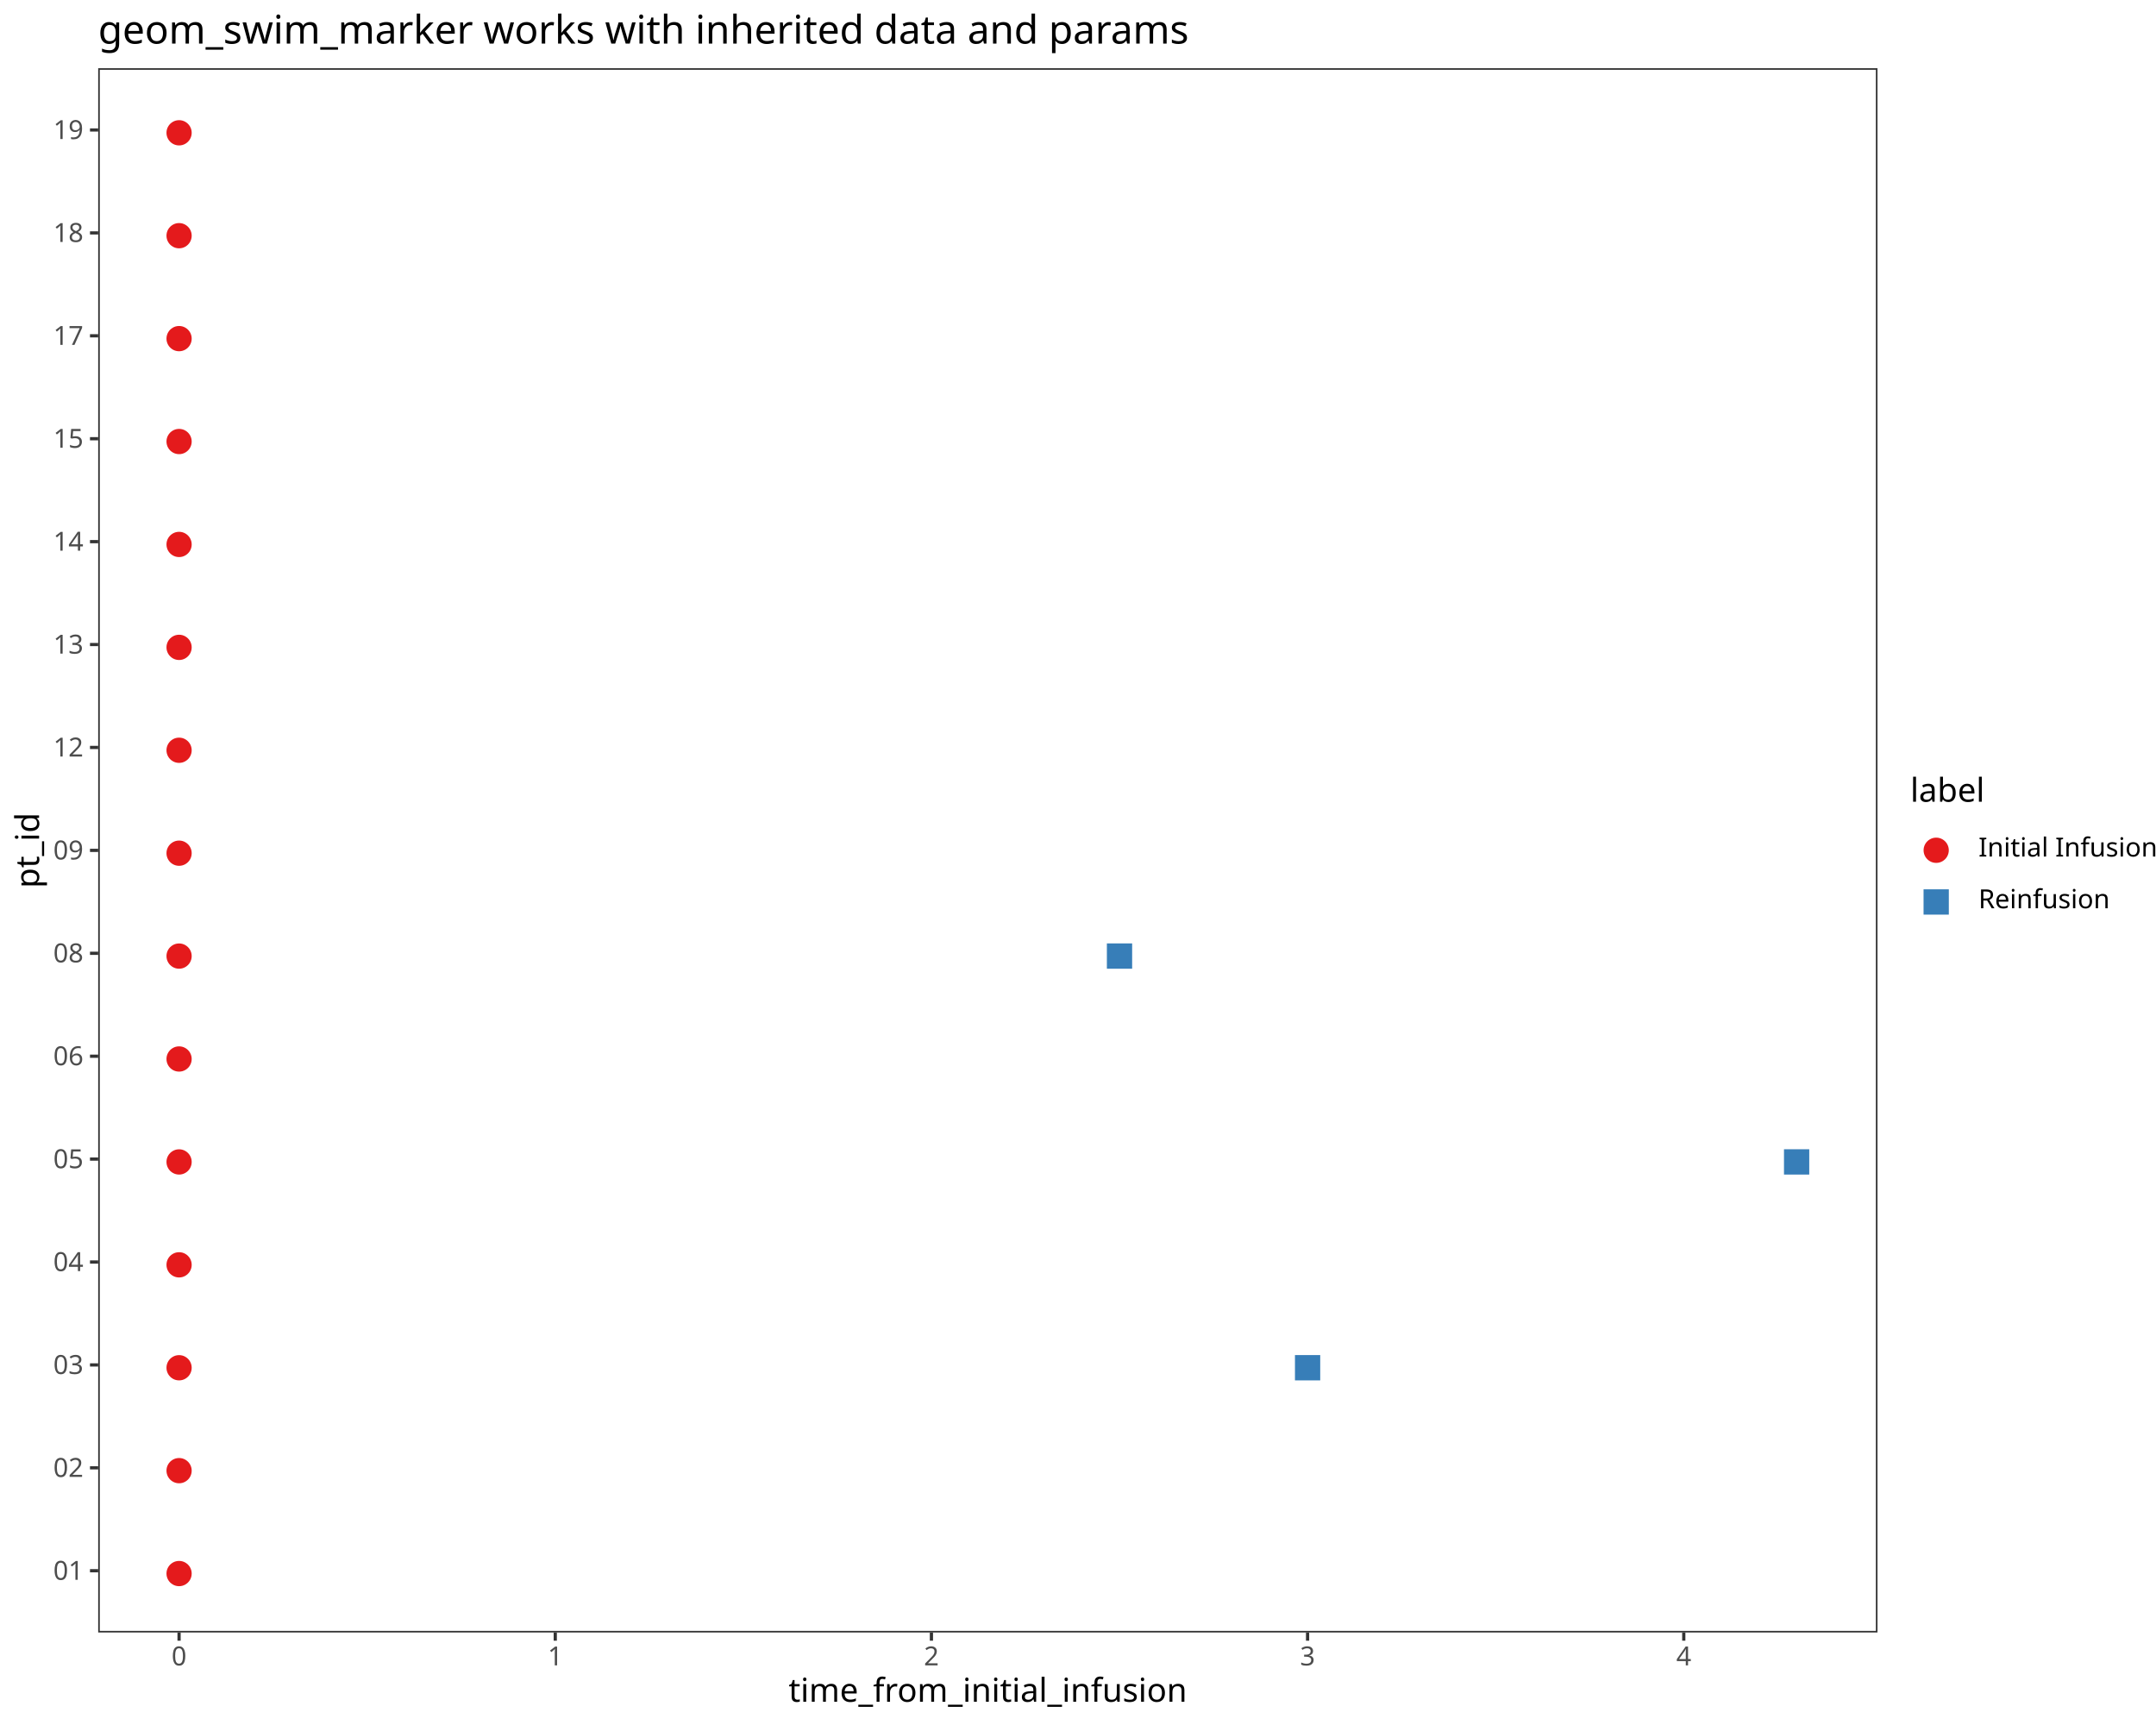
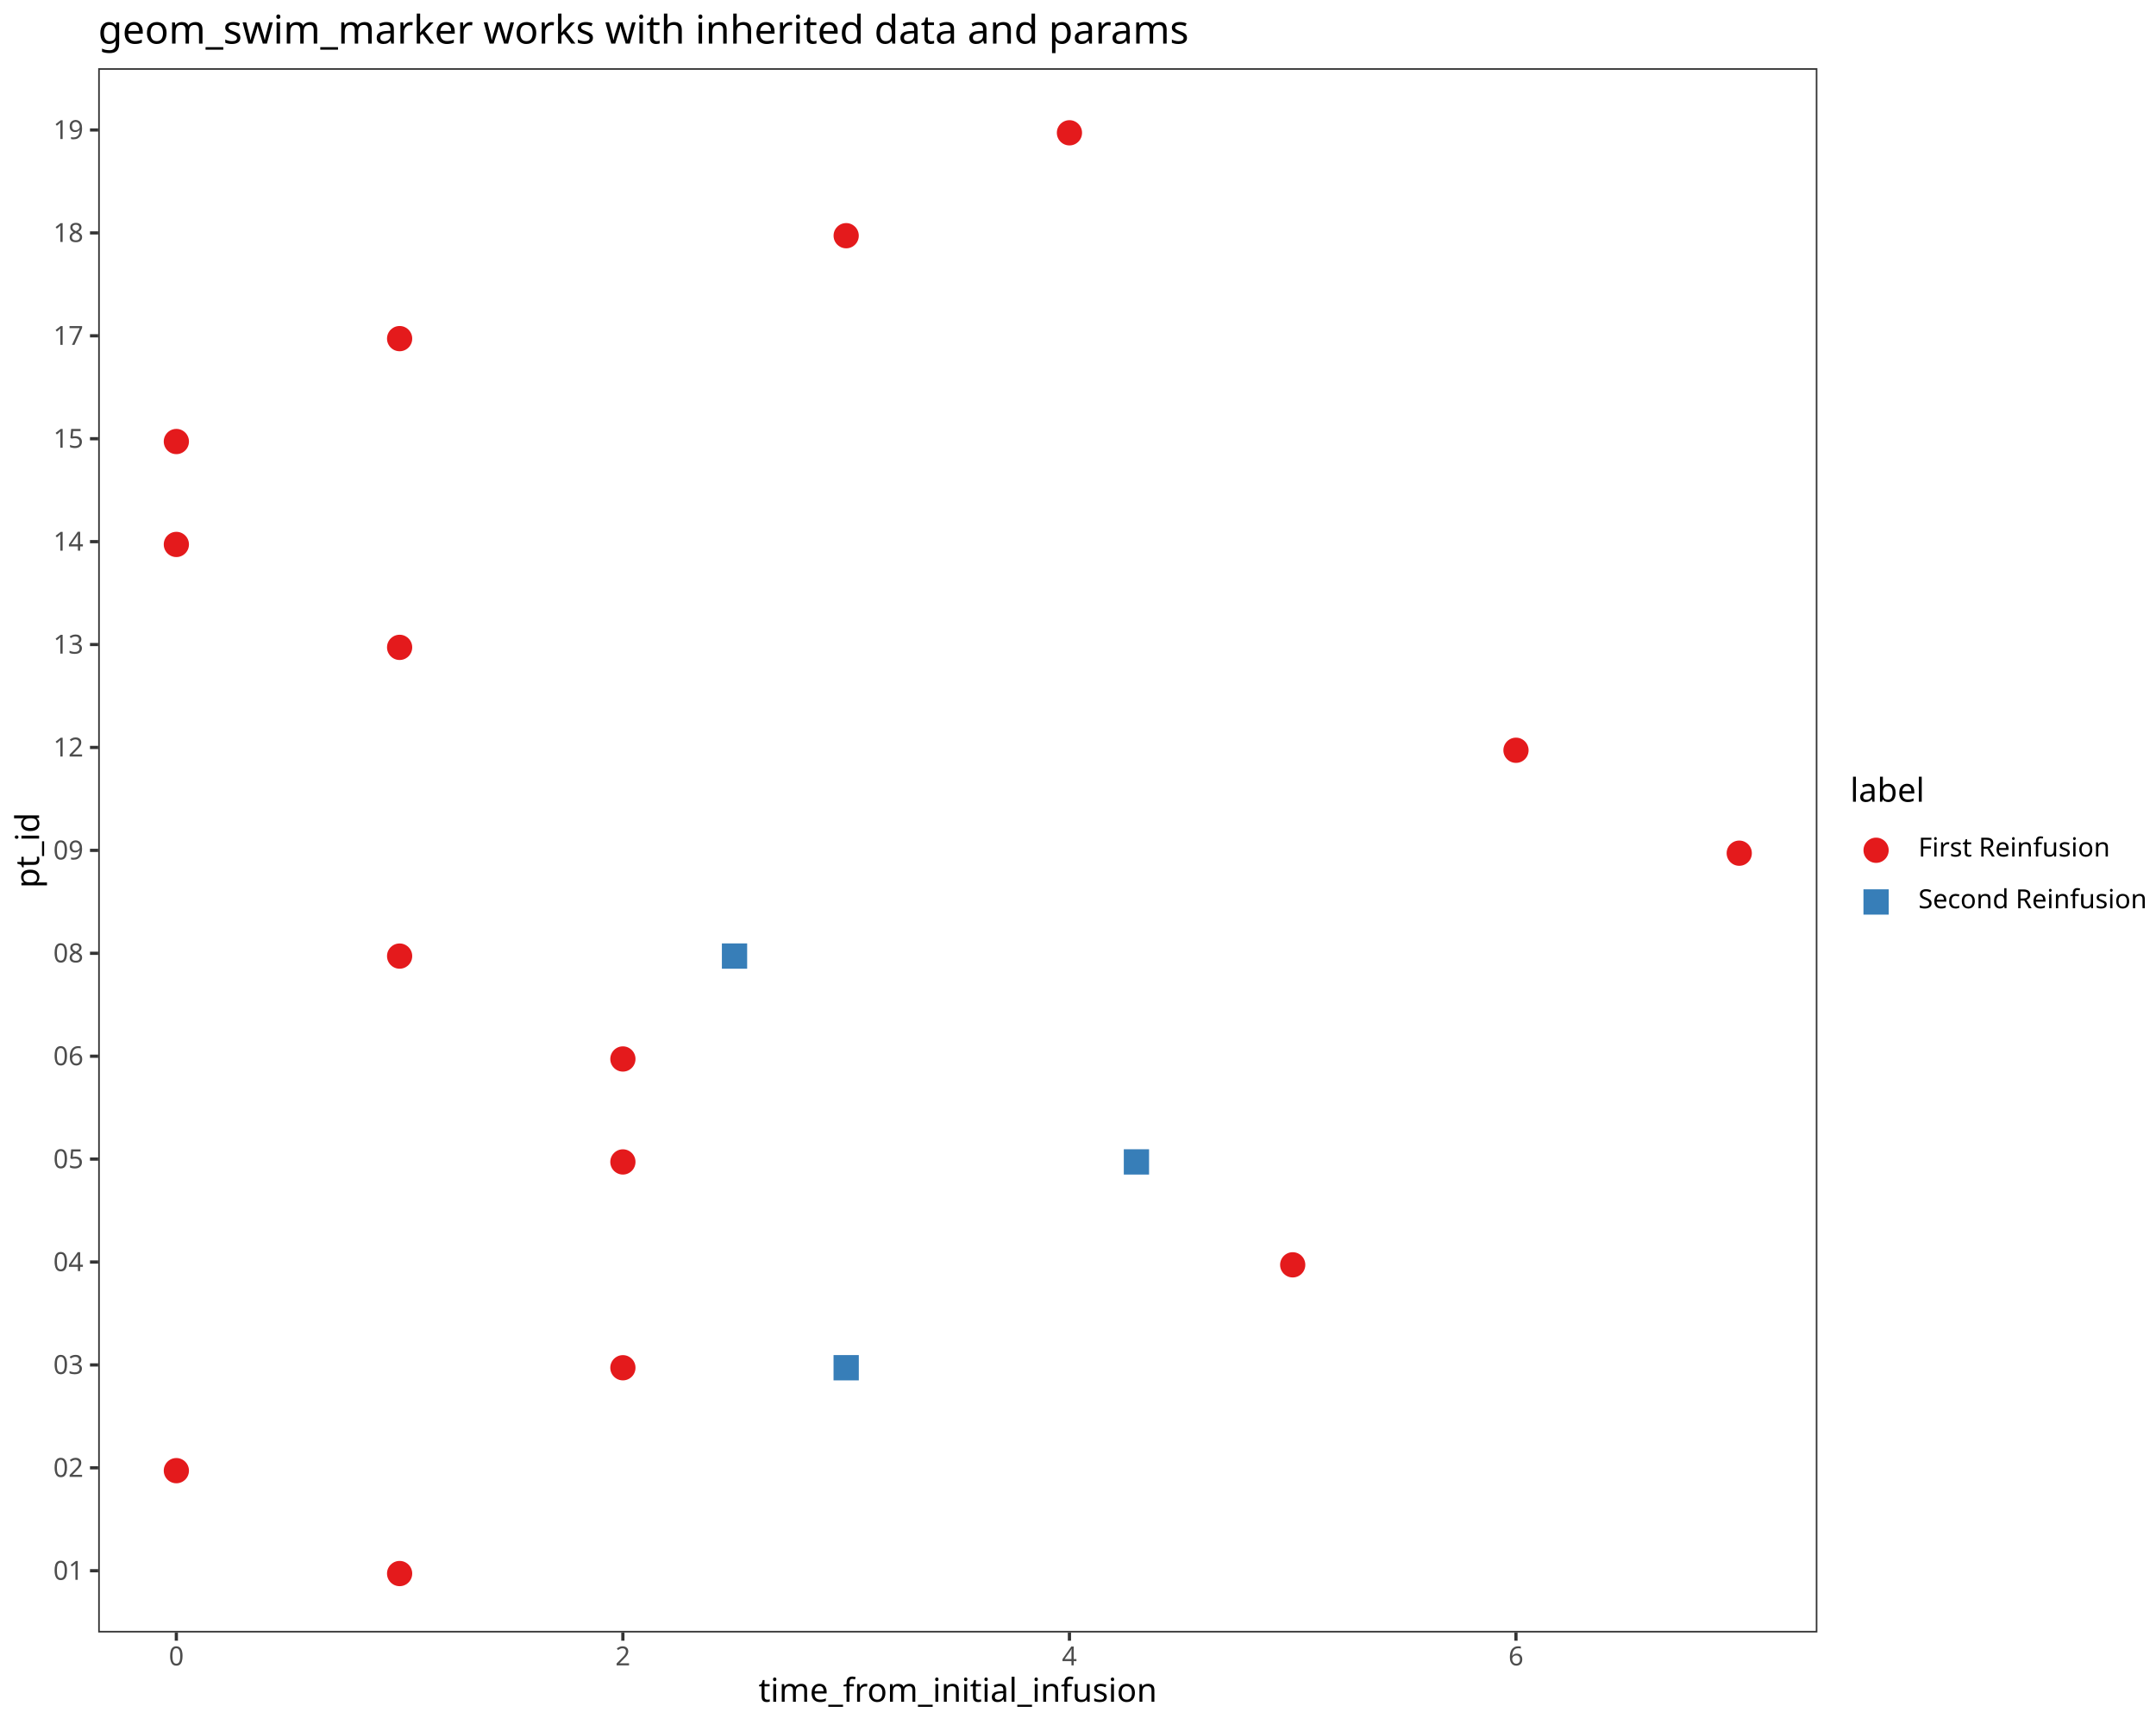
<svg xmlns="http://www.w3.org/2000/svg" class="svglite" data-engine-version="2.0" width="720.00pt" height="576.00pt" viewBox="0 0 720.00 576.00">
  <defs>
    <style type="text/css">
    .svglite line, .svglite polyline, .svglite polygon, .svglite path, .svglite rect, .svglite circle {
      fill: none;
      stroke: #000000;
      stroke-linecap: round;
      stroke-linejoin: round;
      stroke-miterlimit: 10.00;
    }
  </style>
  </defs>
  <rect width="100%" height="100%" style="stroke: none; fill: #FFFFFF;" />
  <defs>
    <clipPath id="cpMC4wMHw3MjAuMDB8MC4wMHw1NzYuMDA=">
      <rect x="0.00" y="0.00" width="720.00" height="576.00" />
    </clipPath>
  </defs>
  <g clip-path="url(#cpMC4wMHw3MjAuMDB8MC4wMHw1NzYuMDA=)">
    <rect x="0.00" y="0.00" width="720.00" height="576.00" style="stroke-width: 1.07; stroke: #FFFFFF; fill: #FFFFFF;" />
  </g>
  <defs>
-     <clipPath id="cpMzIuNzl8NjI2Ljk5fDIyLjc4fDU0NS4xMQ==">
-       <rect x="32.79" y="22.78" width="594.20" height="522.33" />
+     <clipPath id="cpMzIuNzl8NjA2LjkyfDIyLjc4fDU0NS4xMQ==">
+       <rect x="32.79" y="22.78" width="574.13" height="522.33" />
    </clipPath>
  </defs>
-   <g clip-path="url(#cpMzIuNzl8NjI2Ljk5fDIyLjc4fDU0NS4xMQ==)">
-     <rect x="32.79" y="22.78" width="594.20" height="522.33" style="stroke-width: 1.07; stroke: none; fill: #FFFFFF;" />
-     <text x="59.80" y="528.29" text-anchor="middle" style="font-size: 11.04px; fill: #E41A1C; font-family: sans;" textLength="6.67px" lengthAdjust="spacingAndGlyphs">●</text>
-     <text x="59.80" y="493.93" text-anchor="middle" style="font-size: 11.04px; fill: #E41A1C; font-family: sans;" textLength="6.67px" lengthAdjust="spacingAndGlyphs">●</text>
-     <text x="59.80" y="459.57" text-anchor="middle" style="font-size: 11.04px; fill: #E41A1C; font-family: sans;" textLength="6.67px" lengthAdjust="spacingAndGlyphs">●</text>
-     <text x="436.67" y="459.57" text-anchor="middle" style="font-size: 11.04px; fill: #377EB8; font-family: sans;" textLength="6.67px" lengthAdjust="spacingAndGlyphs">■</text>
-     <text x="59.80" y="425.20" text-anchor="middle" style="font-size: 11.04px; fill: #E41A1C; font-family: sans;" textLength="6.67px" lengthAdjust="spacingAndGlyphs">●</text>
-     <text x="59.80" y="390.84" text-anchor="middle" style="font-size: 11.04px; fill: #E41A1C; font-family: sans;" textLength="6.67px" lengthAdjust="spacingAndGlyphs">●</text>
-     <text x="599.98" y="390.84" text-anchor="middle" style="font-size: 11.04px; fill: #377EB8; font-family: sans;" textLength="6.67px" lengthAdjust="spacingAndGlyphs">■</text>
-     <text x="59.80" y="356.47" text-anchor="middle" style="font-size: 11.04px; fill: #E41A1C; font-family: sans;" textLength="6.67px" lengthAdjust="spacingAndGlyphs">●</text>
-     <text x="59.80" y="322.11" text-anchor="middle" style="font-size: 11.04px; fill: #E41A1C; font-family: sans;" textLength="6.67px" lengthAdjust="spacingAndGlyphs">●</text>
-     <text x="373.86" y="322.11" text-anchor="middle" style="font-size: 11.04px; fill: #377EB8; font-family: sans;" textLength="6.67px" lengthAdjust="spacingAndGlyphs">■</text>
-     <text x="59.80" y="287.75" text-anchor="middle" style="font-size: 11.04px; fill: #E41A1C; font-family: sans;" textLength="6.67px" lengthAdjust="spacingAndGlyphs">●</text>
-     <text x="59.80" y="253.38" text-anchor="middle" style="font-size: 11.04px; fill: #E41A1C; font-family: sans;" textLength="6.67px" lengthAdjust="spacingAndGlyphs">●</text>
-     <text x="59.80" y="219.02" text-anchor="middle" style="font-size: 11.04px; fill: #E41A1C; font-family: sans;" textLength="6.67px" lengthAdjust="spacingAndGlyphs">●</text>
-     <text x="59.80" y="184.66" text-anchor="middle" style="font-size: 11.04px; fill: #E41A1C; font-family: sans;" textLength="6.67px" lengthAdjust="spacingAndGlyphs">●</text>
-     <text x="59.80" y="150.29" text-anchor="middle" style="font-size: 11.04px; fill: #E41A1C; font-family: sans;" textLength="6.67px" lengthAdjust="spacingAndGlyphs">●</text>
-     <text x="59.80" y="115.93" text-anchor="middle" style="font-size: 11.04px; fill: #E41A1C; font-family: sans;" textLength="6.67px" lengthAdjust="spacingAndGlyphs">●</text>
-     <text x="59.80" y="81.56" text-anchor="middle" style="font-size: 11.04px; fill: #E41A1C; font-family: sans;" textLength="6.67px" lengthAdjust="spacingAndGlyphs">●</text>
-     <text x="59.80" y="47.20" text-anchor="middle" style="font-size: 11.04px; fill: #E41A1C; font-family: sans;" textLength="6.67px" lengthAdjust="spacingAndGlyphs">●</text>
-     <rect x="32.79" y="22.78" width="594.20" height="522.33" style="stroke-width: 1.07; stroke: #333333;" />
+   <g clip-path="url(#cpMzIuNzl8NjA2LjkyfDIyLjc4fDU0NS4xMQ==)">
+     <rect x="32.79" y="22.78" width="574.13" height="522.33" style="stroke-width: 1.07; stroke: none; fill: #FFFFFF;" />
+     <text x="133.45" y="528.29" text-anchor="middle" style="font-size: 11.04px; fill: #E41A1C; font-family: sans;" textLength="6.67px" lengthAdjust="spacingAndGlyphs">●</text>
+     <text x="58.89" y="493.93" text-anchor="middle" style="font-size: 11.04px; fill: #E41A1C; font-family: sans;" textLength="6.67px" lengthAdjust="spacingAndGlyphs">●</text>
+     <text x="208.01" y="459.57" text-anchor="middle" style="font-size: 11.04px; fill: #E41A1C; font-family: sans;" textLength="6.67px" lengthAdjust="spacingAndGlyphs">●</text>
+     <text x="282.58" y="459.57" text-anchor="middle" style="font-size: 11.04px; fill: #377EB8; font-family: sans;" textLength="6.67px" lengthAdjust="spacingAndGlyphs">■</text>
+     <text x="431.70" y="425.20" text-anchor="middle" style="font-size: 11.04px; fill: #E41A1C; font-family: sans;" textLength="6.67px" lengthAdjust="spacingAndGlyphs">●</text>
+     <text x="208.01" y="390.84" text-anchor="middle" style="font-size: 11.04px; fill: #E41A1C; font-family: sans;" textLength="6.67px" lengthAdjust="spacingAndGlyphs">●</text>
+     <text x="379.51" y="390.84" text-anchor="middle" style="font-size: 11.04px; fill: #377EB8; font-family: sans;" textLength="6.67px" lengthAdjust="spacingAndGlyphs">■</text>
+     <text x="208.01" y="356.47" text-anchor="middle" style="font-size: 11.04px; fill: #E41A1C; font-family: sans;" textLength="6.67px" lengthAdjust="spacingAndGlyphs">●</text>
+     <text x="133.45" y="322.11" text-anchor="middle" style="font-size: 11.04px; fill: #E41A1C; font-family: sans;" textLength="6.67px" lengthAdjust="spacingAndGlyphs">●</text>
+     <text x="245.29" y="322.11" text-anchor="middle" style="font-size: 11.04px; fill: #377EB8; font-family: sans;" textLength="6.67px" lengthAdjust="spacingAndGlyphs">■</text>
+     <text x="580.82" y="287.75" text-anchor="middle" style="font-size: 11.04px; fill: #E41A1C; font-family: sans;" textLength="6.67px" lengthAdjust="spacingAndGlyphs">●</text>
+     <text x="506.26" y="253.38" text-anchor="middle" style="font-size: 11.04px; fill: #E41A1C; font-family: sans;" textLength="6.67px" lengthAdjust="spacingAndGlyphs">●</text>
+     <text x="133.45" y="219.02" text-anchor="middle" style="font-size: 11.04px; fill: #E41A1C; font-family: sans;" textLength="6.67px" lengthAdjust="spacingAndGlyphs">●</text>
+     <text x="58.89" y="184.66" text-anchor="middle" style="font-size: 11.04px; fill: #E41A1C; font-family: sans;" textLength="6.67px" lengthAdjust="spacingAndGlyphs">●</text>
+     <text x="58.89" y="150.29" text-anchor="middle" style="font-size: 11.04px; fill: #E41A1C; font-family: sans;" textLength="6.67px" lengthAdjust="spacingAndGlyphs">●</text>
+     <text x="133.45" y="115.93" text-anchor="middle" style="font-size: 11.04px; fill: #E41A1C; font-family: sans;" textLength="6.67px" lengthAdjust="spacingAndGlyphs">●</text>
+     <text x="282.58" y="81.56" text-anchor="middle" style="font-size: 11.04px; fill: #E41A1C; font-family: sans;" textLength="6.67px" lengthAdjust="spacingAndGlyphs">●</text>
+     <text x="357.14" y="47.20" text-anchor="middle" style="font-size: 11.04px; fill: #E41A1C; font-family: sans;" textLength="6.67px" lengthAdjust="spacingAndGlyphs">●</text>
+     <rect x="32.79" y="22.78" width="574.13" height="522.33" style="stroke-width: 1.07; stroke: #333333;" />
  </g>
  <g clip-path="url(#cpMC4wMHw3MjAuMDB8MC4wMHw1NzYuMDA=)">
    <text x="27.86" y="527.52" text-anchor="end" style="font-size: 8.80px; fill: #4D4D4D; font-family: sans;" textLength="9.79px" lengthAdjust="spacingAndGlyphs">01</text>
    <text x="27.86" y="493.16" text-anchor="end" style="font-size: 8.80px; fill: #4D4D4D; font-family: sans;" textLength="9.79px" lengthAdjust="spacingAndGlyphs">02</text>
    <text x="27.86" y="458.79" text-anchor="end" style="font-size: 8.80px; fill: #4D4D4D; font-family: sans;" textLength="9.79px" lengthAdjust="spacingAndGlyphs">03</text>
    <text x="27.86" y="424.43" text-anchor="end" style="font-size: 8.80px; fill: #4D4D4D; font-family: sans;" textLength="9.79px" lengthAdjust="spacingAndGlyphs">04</text>
    <text x="27.86" y="390.07" text-anchor="end" style="font-size: 8.80px; fill: #4D4D4D; font-family: sans;" textLength="9.79px" lengthAdjust="spacingAndGlyphs">05</text>
    <text x="27.86" y="355.70" text-anchor="end" style="font-size: 8.80px; fill: #4D4D4D; font-family: sans;" textLength="9.79px" lengthAdjust="spacingAndGlyphs">06</text>
    <text x="27.86" y="321.34" text-anchor="end" style="font-size: 8.80px; fill: #4D4D4D; font-family: sans;" textLength="9.79px" lengthAdjust="spacingAndGlyphs">08</text>
    <text x="27.86" y="286.98" text-anchor="end" style="font-size: 8.80px; fill: #4D4D4D; font-family: sans;" textLength="9.79px" lengthAdjust="spacingAndGlyphs">09</text>
    <text x="27.86" y="252.61" text-anchor="end" style="font-size: 8.80px; fill: #4D4D4D; font-family: sans;" textLength="9.79px" lengthAdjust="spacingAndGlyphs">12</text>
    <text x="27.86" y="218.25" text-anchor="end" style="font-size: 8.80px; fill: #4D4D4D; font-family: sans;" textLength="9.79px" lengthAdjust="spacingAndGlyphs">13</text>
    <text x="27.86" y="183.88" text-anchor="end" style="font-size: 8.80px; fill: #4D4D4D; font-family: sans;" textLength="9.79px" lengthAdjust="spacingAndGlyphs">14</text>
    <text x="27.86" y="149.52" text-anchor="end" style="font-size: 8.80px; fill: #4D4D4D; font-family: sans;" textLength="9.79px" lengthAdjust="spacingAndGlyphs">15</text>
    <text x="27.86" y="115.16" text-anchor="end" style="font-size: 8.80px; fill: #4D4D4D; font-family: sans;" textLength="9.79px" lengthAdjust="spacingAndGlyphs">17</text>
    <text x="27.86" y="80.79" text-anchor="end" style="font-size: 8.80px; fill: #4D4D4D; font-family: sans;" textLength="9.79px" lengthAdjust="spacingAndGlyphs">18</text>
    <text x="27.86" y="46.43" text-anchor="end" style="font-size: 8.80px; fill: #4D4D4D; font-family: sans;" textLength="9.79px" lengthAdjust="spacingAndGlyphs">19</text>
    <polyline points="30.05,524.49 32.79,524.49 " style="stroke-width: 1.07; stroke: #333333; stroke-linecap: butt;" />
    <polyline points="30.05,490.13 32.79,490.13 " style="stroke-width: 1.07; stroke: #333333; stroke-linecap: butt;" />
    <polyline points="30.05,455.77 32.79,455.77 " style="stroke-width: 1.07; stroke: #333333; stroke-linecap: butt;" />
    <polyline points="30.05,421.40 32.79,421.40 " style="stroke-width: 1.07; stroke: #333333; stroke-linecap: butt;" />
    <polyline points="30.05,387.04 32.79,387.04 " style="stroke-width: 1.07; stroke: #333333; stroke-linecap: butt;" />
    <polyline points="30.05,352.68 32.79,352.68 " style="stroke-width: 1.07; stroke: #333333; stroke-linecap: butt;" />
    <polyline points="30.05,318.31 32.79,318.31 " style="stroke-width: 1.07; stroke: #333333; stroke-linecap: butt;" />
    <polyline points="30.05,283.95 32.79,283.95 " style="stroke-width: 1.07; stroke: #333333; stroke-linecap: butt;" />
    <polyline points="30.05,249.58 32.79,249.58 " style="stroke-width: 1.07; stroke: #333333; stroke-linecap: butt;" />
    <polyline points="30.05,215.22 32.79,215.22 " style="stroke-width: 1.07; stroke: #333333; stroke-linecap: butt;" />
    <polyline points="30.05,180.86 32.79,180.86 " style="stroke-width: 1.07; stroke: #333333; stroke-linecap: butt;" />
    <polyline points="30.05,146.49 32.79,146.49 " style="stroke-width: 1.07; stroke: #333333; stroke-linecap: butt;" />
    <polyline points="30.05,112.13 32.79,112.13 " style="stroke-width: 1.07; stroke: #333333; stroke-linecap: butt;" />
    <polyline points="30.05,77.77 32.79,77.77 " style="stroke-width: 1.07; stroke: #333333; stroke-linecap: butt;" />
    <polyline points="30.05,43.40 32.79,43.40 " style="stroke-width: 1.07; stroke: #333333; stroke-linecap: butt;" />
-     <polyline points="59.80,547.85 59.80,545.11 " style="stroke-width: 1.07; stroke: #333333; stroke-linecap: butt;" />
-     <polyline points="185.43,547.85 185.43,545.11 " style="stroke-width: 1.07; stroke: #333333; stroke-linecap: butt;" />
-     <polyline points="311.05,547.85 311.05,545.11 " style="stroke-width: 1.07; stroke: #333333; stroke-linecap: butt;" />
-     <polyline points="436.67,547.85 436.67,545.11 " style="stroke-width: 1.07; stroke: #333333; stroke-linecap: butt;" />
-     <polyline points="562.30,547.85 562.30,545.11 " style="stroke-width: 1.07; stroke: #333333; stroke-linecap: butt;" />
-     <text x="59.80" y="556.10" text-anchor="middle" style="font-size: 8.80px; fill: #4D4D4D; font-family: sans;" textLength="4.89px" lengthAdjust="spacingAndGlyphs">0</text>
-     <text x="185.43" y="556.10" text-anchor="middle" style="font-size: 8.80px; fill: #4D4D4D; font-family: sans;" textLength="4.89px" lengthAdjust="spacingAndGlyphs">1</text>
-     <text x="311.05" y="556.10" text-anchor="middle" style="font-size: 8.80px; fill: #4D4D4D; font-family: sans;" textLength="4.89px" lengthAdjust="spacingAndGlyphs">2</text>
-     <text x="436.67" y="556.10" text-anchor="middle" style="font-size: 8.80px; fill: #4D4D4D; font-family: sans;" textLength="4.89px" lengthAdjust="spacingAndGlyphs">3</text>
-     <text x="562.30" y="556.10" text-anchor="middle" style="font-size: 8.80px; fill: #4D4D4D; font-family: sans;" textLength="4.89px" lengthAdjust="spacingAndGlyphs">4</text>
-     <text x="329.89" y="568.24" text-anchor="middle" style="font-size: 11.00px; font-family: sans;" textLength="124.12px" lengthAdjust="spacingAndGlyphs">time_from_initial_infusion</text>
+     <polyline points="58.89,547.85 58.89,545.11 " style="stroke-width: 1.07; stroke: #333333; stroke-linecap: butt;" />
+     <polyline points="208.01,547.85 208.01,545.11 " style="stroke-width: 1.07; stroke: #333333; stroke-linecap: butt;" />
+     <polyline points="357.14,547.85 357.14,545.11 " style="stroke-width: 1.07; stroke: #333333; stroke-linecap: butt;" />
+     <polyline points="506.26,547.85 506.26,545.11 " style="stroke-width: 1.07; stroke: #333333; stroke-linecap: butt;" />
+     <text x="58.89" y="556.10" text-anchor="middle" style="font-size: 8.80px; fill: #4D4D4D; font-family: sans;" textLength="4.89px" lengthAdjust="spacingAndGlyphs">0</text>
+     <text x="208.01" y="556.10" text-anchor="middle" style="font-size: 8.80px; fill: #4D4D4D; font-family: sans;" textLength="4.89px" lengthAdjust="spacingAndGlyphs">2</text>
+     <text x="357.14" y="556.10" text-anchor="middle" style="font-size: 8.80px; fill: #4D4D4D; font-family: sans;" textLength="4.89px" lengthAdjust="spacingAndGlyphs">4</text>
+     <text x="506.26" y="556.10" text-anchor="middle" style="font-size: 8.80px; fill: #4D4D4D; font-family: sans;" textLength="4.89px" lengthAdjust="spacingAndGlyphs">6</text>
+     <text x="319.86" y="568.24" text-anchor="middle" style="font-size: 11.00px; font-family: sans;" textLength="124.12px" lengthAdjust="spacingAndGlyphs">time_from_initial_infusion</text>
    <text transform="translate(13.05,283.95) rotate(-90)" text-anchor="middle" style="font-size: 11.00px; font-family: sans;" textLength="23.85px" lengthAdjust="spacingAndGlyphs">pt_id</text>
-     <rect x="637.95" y="259.00" width="76.57" height="49.89" style="stroke-width: 1.07; stroke: none; fill: #FFFFFF;" />
-     <text x="637.95" y="267.71" style="font-size: 11.00px; font-family: sans;" textLength="23.24px" lengthAdjust="spacingAndGlyphs">label</text>
-     <rect x="637.95" y="274.33" width="17.28" height="17.28" style="stroke-width: 1.07; stroke: none; fill: #FFFFFF;" />
-     <text x="646.59" y="286.77" text-anchor="middle" style="font-size: 11.04px; fill: #E41A1C; font-family: sans;" textLength="6.67px" lengthAdjust="spacingAndGlyphs">●</text>
-     <rect x="637.95" y="291.61" width="17.28" height="17.28" style="stroke-width: 1.07; stroke: none; fill: #FFFFFF;" />
-     <text x="646.59" y="304.05" text-anchor="middle" style="font-size: 11.04px; fill: #377EB8; font-family: sans;" textLength="6.67px" lengthAdjust="spacingAndGlyphs">■</text>
-     <text x="660.71" y="286.00" style="font-size: 8.80px; font-family: sans;" textLength="53.81px" lengthAdjust="spacingAndGlyphs">Initial Infusion</text>
-     <text x="660.71" y="303.28" style="font-size: 8.80px; font-family: sans;" textLength="41.59px" lengthAdjust="spacingAndGlyphs">Reinfusion</text>
+     <rect x="617.88" y="259.00" width="96.64" height="49.89" style="stroke-width: 1.07; stroke: none; fill: #FFFFFF;" />
+     <text x="617.88" y="267.71" style="font-size: 11.00px; font-family: sans;" textLength="23.24px" lengthAdjust="spacingAndGlyphs">label</text>
+     <rect x="617.88" y="274.33" width="17.28" height="17.28" style="stroke-width: 1.07; stroke: none; fill: #FFFFFF;" />
+     <text x="626.52" y="286.77" text-anchor="middle" style="font-size: 11.04px; fill: #E41A1C; font-family: sans;" textLength="6.67px" lengthAdjust="spacingAndGlyphs">●</text>
+     <rect x="617.88" y="291.61" width="17.28" height="17.28" style="stroke-width: 1.07; stroke: none; fill: #FFFFFF;" />
+     <text x="626.52" y="304.05" text-anchor="middle" style="font-size: 11.04px; fill: #377EB8; font-family: sans;" textLength="6.67px" lengthAdjust="spacingAndGlyphs">■</text>
+     <text x="640.64" y="286.00" style="font-size: 8.80px; font-family: sans;" textLength="61.14px" lengthAdjust="spacingAndGlyphs">First Reinfusion</text>
+     <text x="640.64" y="303.28" style="font-size: 8.80px; font-family: sans;" textLength="73.88px" lengthAdjust="spacingAndGlyphs">Second Reinfusion</text>
    <text x="32.79" y="14.56" style="font-size: 13.20px; font-family: sans;" textLength="341.20px" lengthAdjust="spacingAndGlyphs">geom_swim_marker works with inherited data and params</text>
  </g>
</svg>
